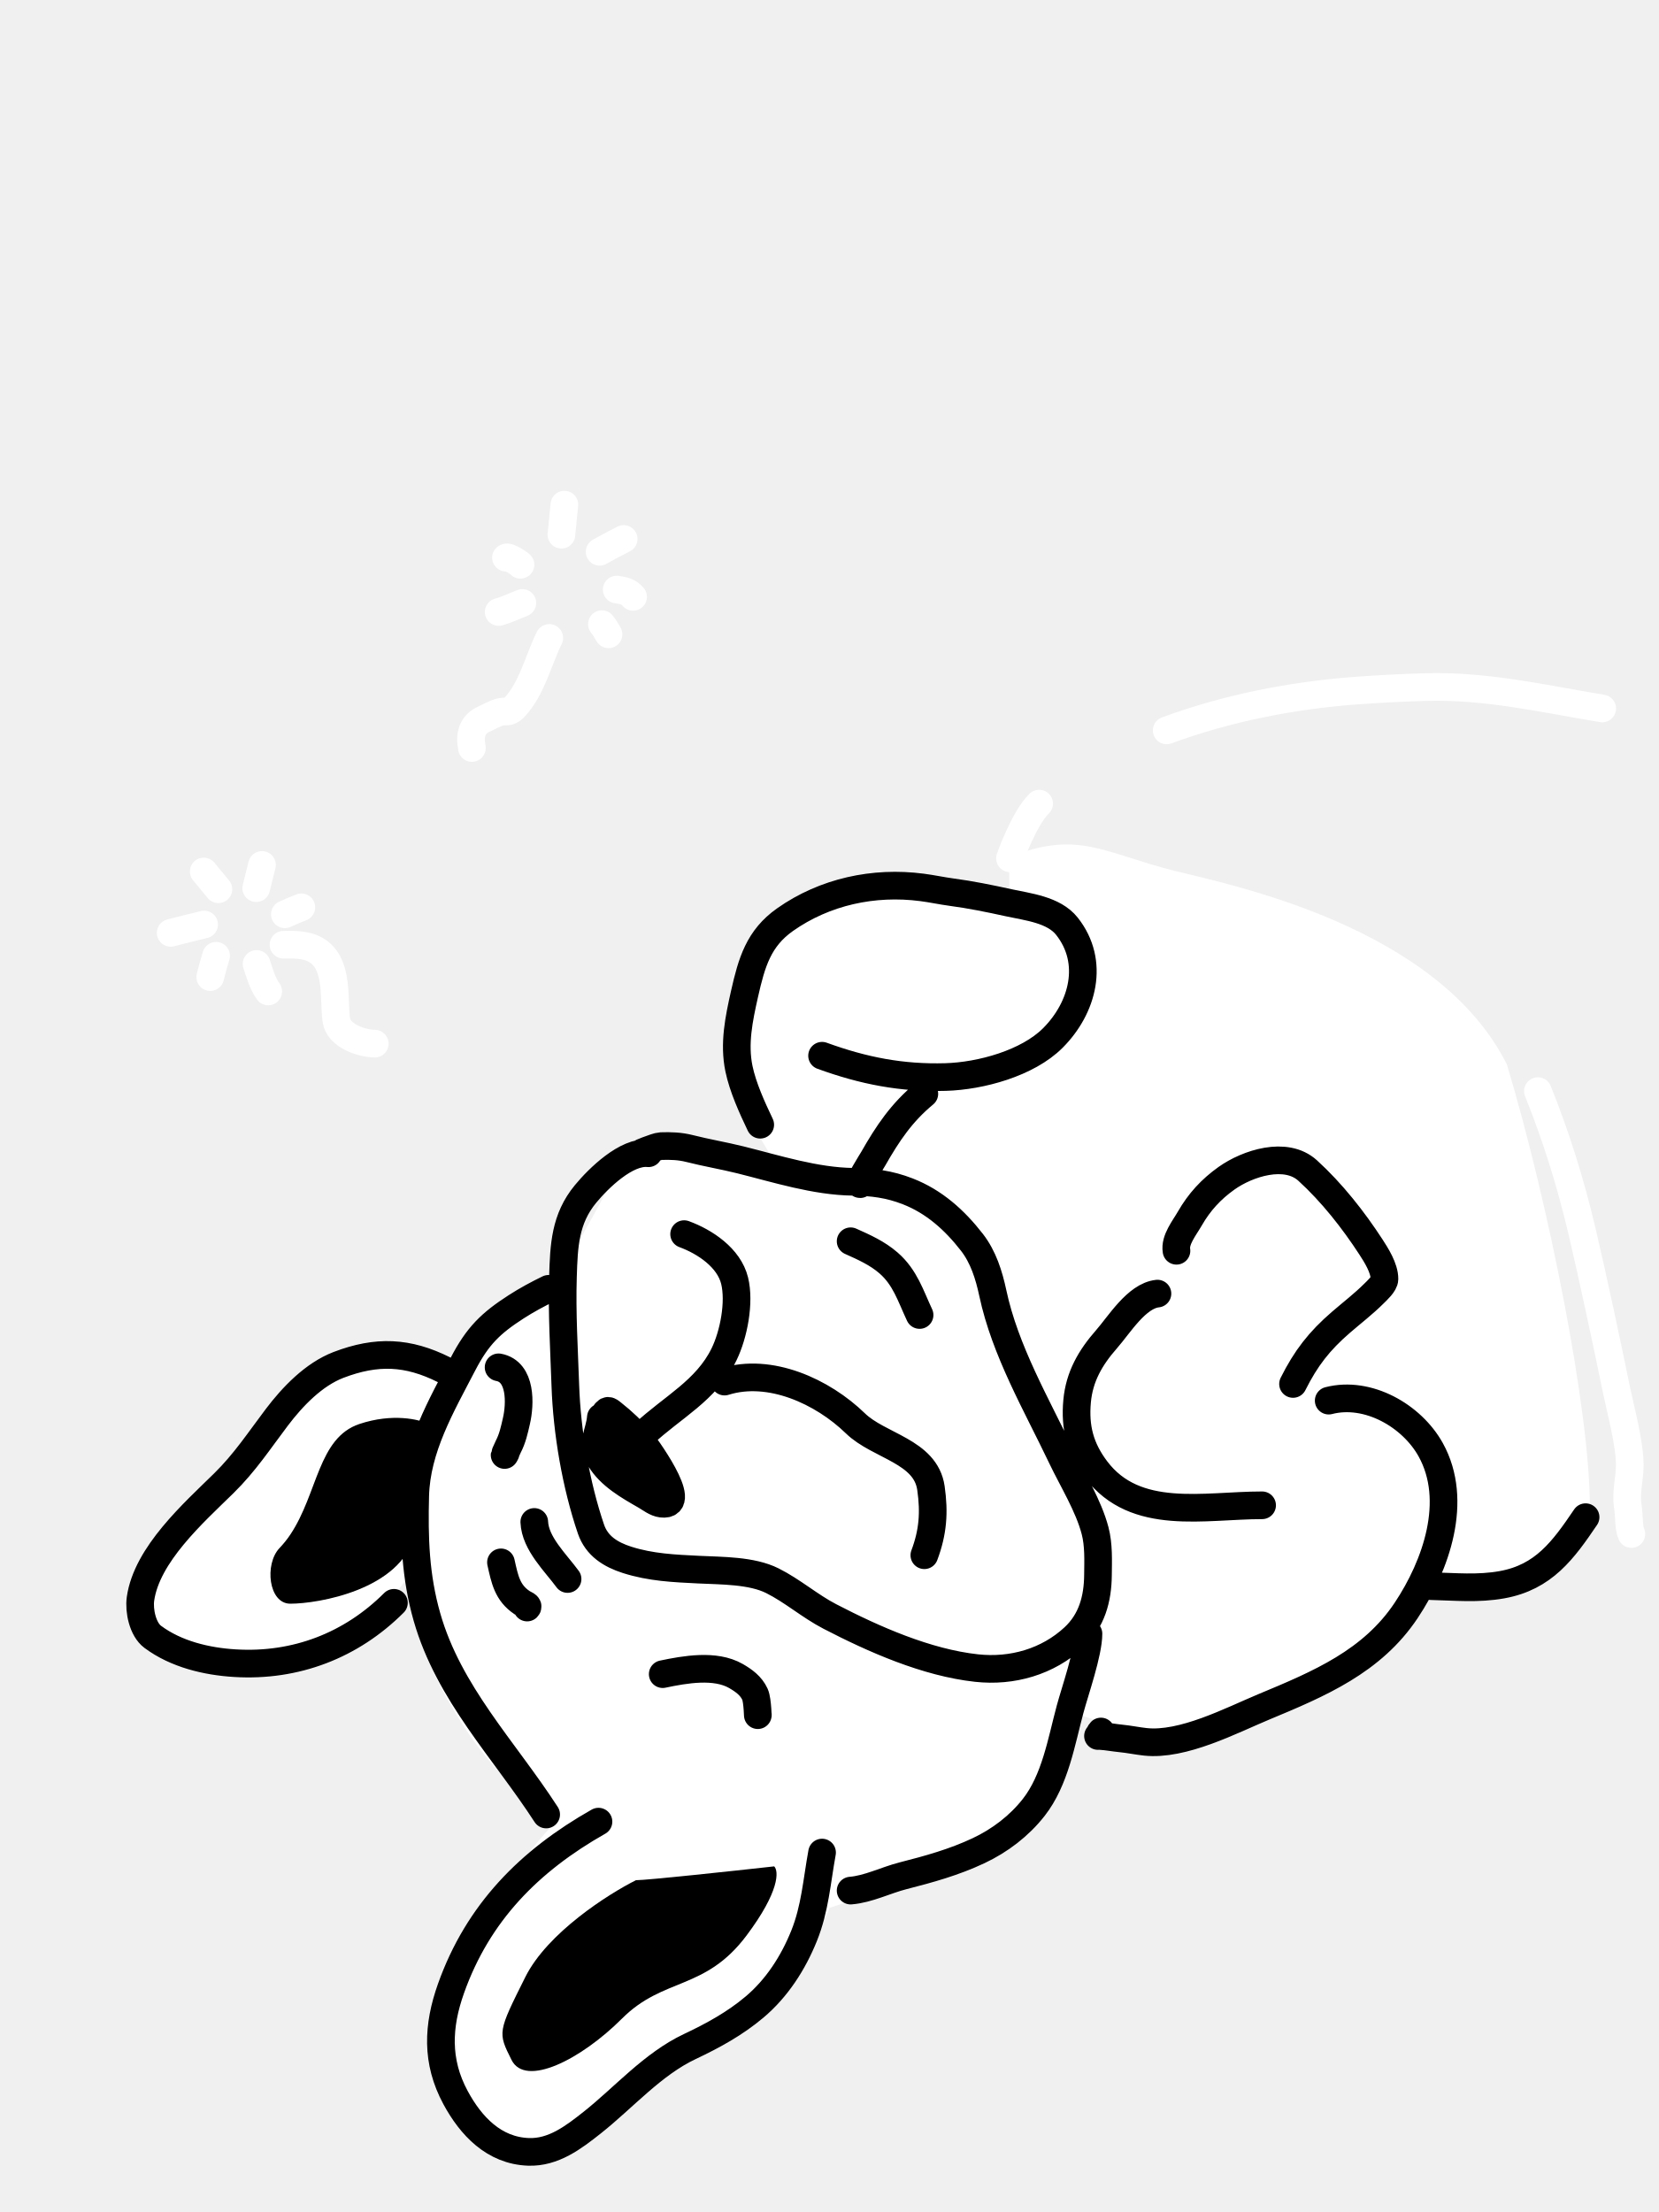
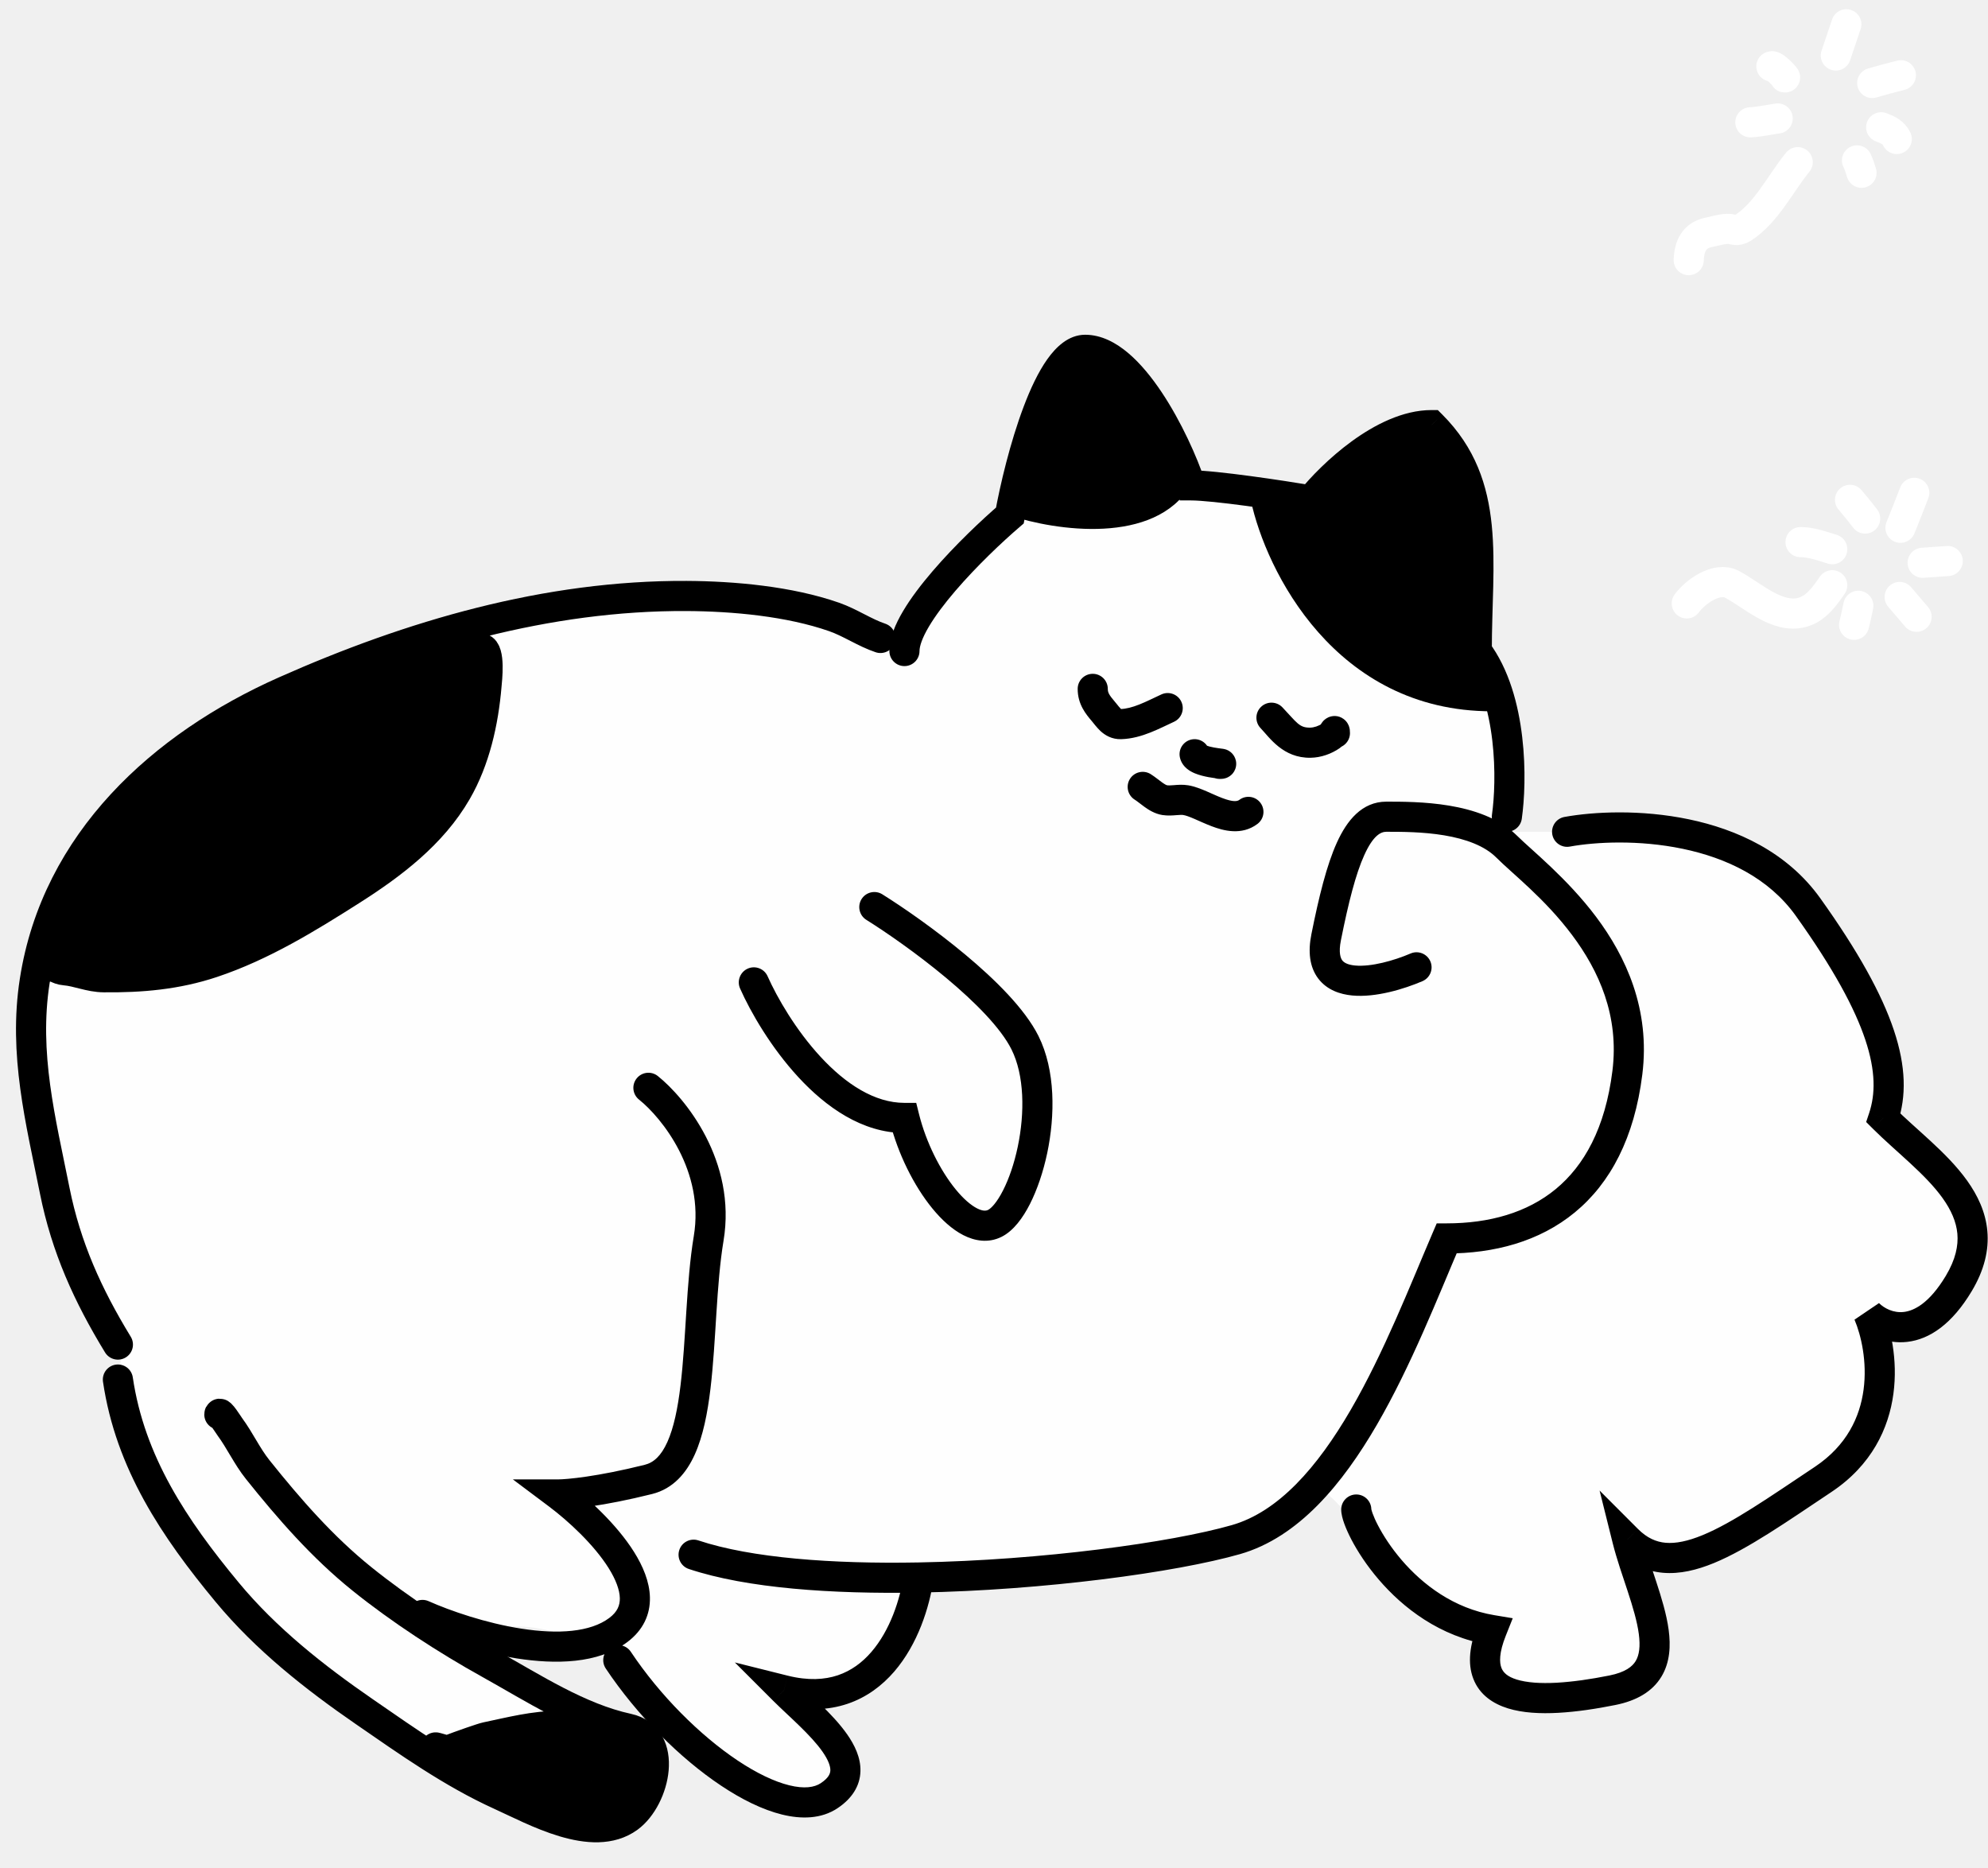
- <svg xmlns="http://www.w3.org/2000/svg" width="60" height="80" viewBox="0 0 60 80" fill="none">
-   <g clip-path="url(#clip0_110_13535)">
-     <path d="M12 49.5C13.6 48.7 15.667 49.167 16.5 49.5L20 46.5C20.5 45.667 21.7 43.6 22.5 42C23.3 40.4 26.5 41.333 28 42L26.5 39.5C26.167 38.667 26 36.4 28 34C30 31.6 31.167 32 31.5 32.5H36.5V31C39 30 39.897 30.849 42.5 31.5C44.5 32 52 33.5 54.5 38.5C56 43.5 57.5 51 57.5 54.5C56 56.5 55.5 58 52 57.5C51.333 58.167 47.5 60.8 45.5 62C43.5 63.2 40.333 62.5 39 62L36.5 66L33 68L30 69C29.833 69.667 28.8 70.3 28 71.5C27.2 72.7 25.5 74.167 24.5 74L22.5 76L19.5 77.5C17.5 78 16.5 76.5 16.5 73.5C16.5 70.97 18.5 67.5 20 66C19.833 65.5 18.107 64.679 16.5 62C15.098 59.663 14.57 57.764 14.915 56.709C14.644 57.283 13.908 58.296 12.5 59C10.5 60 7.5 61 6 60C4.5 59 6 55 8 54C10 53 10 50.5 12 49.5Z" fill="white" />
-     <path d="M27.495 40.677C27.2 40.059 26.865 39.324 26.725 38.651C26.537 37.742 26.724 36.849 26.926 35.95C27.185 34.8 27.437 33.934 28.393 33.26C29.827 32.25 31.6 31.866 33.344 32.094C33.703 32.14 34.056 32.218 34.415 32.266C35.105 32.357 35.796 32.499 36.475 32.648C37.168 32.8 38.11 32.896 38.587 33.499C39.608 34.79 39.165 36.453 38.076 37.542C37.163 38.455 35.464 38.915 34.205 38.952C32.609 38.998 31.23 38.727 29.731 38.182M46.764 50.053C47.228 49.125 47.712 48.499 48.504 47.817C48.898 47.477 49.32 47.153 49.689 46.785C49.8 46.674 50.07 46.433 50.071 46.259C50.075 45.861 49.763 45.379 49.584 45.102C48.943 44.116 48.167 43.13 47.294 42.335C46.505 41.616 45.115 42.076 44.36 42.612C43.801 43.009 43.374 43.474 43.032 44.07C42.831 44.419 42.483 44.841 42.549 45.236M41.861 46.785C41.108 46.865 40.48 47.91 40.016 48.438C39.437 49.097 39.036 49.786 38.955 50.675C38.868 51.627 39.064 52.382 39.643 53.15C41.067 55.037 43.554 54.441 45.646 54.441M48.054 50.656C49.472 50.29 51.06 51.199 51.744 52.433C52.763 54.273 51.94 56.617 50.855 58.245C49.624 60.091 47.721 60.894 45.703 61.733C44.534 62.22 42.778 63.146 41.416 62.995C41.118 62.962 40.826 62.9 40.527 62.871C40.282 62.847 40.041 62.799 39.796 62.785C39.752 62.782 39.749 62.751 39.76 62.716M39.76 62.716C39.786 62.639 39.884 62.543 39.76 62.716ZM39.76 62.716C39.746 62.736 39.73 62.758 39.71 62.785M51.753 57.365C52.629 57.385 53.447 57.471 54.325 57.313C55.83 57.041 56.538 56.063 57.345 54.871M33.43 39.559C32.607 40.239 32.104 40.992 31.586 41.9C31.528 42.002 31.003 42.827 31.108 42.827M23.452 41.709C22.656 41.625 21.648 42.61 21.177 43.181C20.432 44.084 20.395 45.045 20.36 46.178C20.319 47.489 20.401 48.797 20.446 50.106C20.503 51.795 20.83 53.707 21.373 55.301C21.582 55.915 22.09 56.226 22.677 56.414C23.537 56.689 24.379 56.724 25.268 56.768C26.098 56.809 27.18 56.792 27.934 57.169C28.664 57.534 29.285 58.084 30.009 58.46C31.605 59.288 33.509 60.13 35.318 60.328C36.605 60.469 37.892 60.1 38.84 59.22C39.486 58.62 39.702 57.829 39.71 56.964C39.715 56.433 39.741 55.877 39.605 55.358C39.366 54.449 38.794 53.536 38.401 52.711C37.487 50.792 36.352 48.858 35.906 46.765C35.767 46.116 35.564 45.462 35.151 44.93C34.522 44.12 33.78 43.456 32.828 43.086C32.158 42.825 31.557 42.751 30.85 42.741C29.483 42.723 28.091 42.275 26.778 41.948C26.166 41.796 25.542 41.692 24.933 41.537C24.589 41.45 24.255 41.439 23.901 41.451C23.726 41.457 22.92 41.801 23.366 41.623M30.764 44.892C31.249 45.108 31.731 45.324 32.135 45.676C32.736 46.198 32.93 46.861 33.258 47.559M24.742 44.634C25.498 44.911 26.364 45.489 26.568 46.316C26.76 47.098 26.537 48.263 26.185 48.983C25.544 50.294 24.305 50.898 23.28 51.86M26.204 49.967C27.841 49.452 29.745 50.32 30.936 51.477C31.787 52.306 33.478 52.48 33.669 53.819C33.795 54.701 33.743 55.412 33.43 56.247M21.731 51.258C21.683 51.831 21.36 52.186 21.698 52.758C22.056 53.365 22.752 53.755 23.347 54.096C23.524 54.199 23.719 54.358 23.93 54.383C25 54.512 23.238 52.154 23.189 52.099C22.89 51.764 22.515 51.402 22.152 51.119C22.068 51.054 21.975 50.96 21.922 51.086C21.917 51.098 21.914 51.113 21.912 51.128M21.912 51.128C21.895 51.244 21.963 51.401 21.912 51.128ZM21.912 51.128C21.909 51.115 21.906 51.101 21.903 51.086M21.989 51.602C22.26 52.114 22.539 52.628 22.959 53.035C23.109 53.18 23.296 53.299 23.413 53.475C23.687 53.886 22.728 52.758 22.333 52.462M23.968 60.548C24.772 60.379 25.866 60.184 26.616 60.615C26.9 60.779 27.161 60.966 27.304 61.275C27.408 61.499 27.409 62.258 27.409 62.011M18.032 49.451C18.866 49.605 18.817 50.788 18.677 51.392C18.603 51.716 18.536 52.027 18.381 52.323C18.355 52.374 18.169 52.79 18.29 52.548M19.323 55.043C19.354 55.822 20.098 56.52 20.527 57.107M18.118 56.505C18.256 57.121 18.346 57.605 18.883 57.963C18.976 58.025 19.137 58.067 19.065 58.139M19.839 46.612C19.429 46.812 19.052 47.015 18.668 47.262C17.749 47.855 17.275 48.31 16.742 49.337C15.957 50.848 15.061 52.378 15.017 54.096C14.977 55.619 15.02 57.007 15.442 58.484C16.23 61.243 18.231 63.272 19.753 65.624M30.764 68.376C31.407 68.323 32.034 68 32.656 67.841C33.6 67.6 34.504 67.35 35.39 66.933C36.163 66.569 36.861 66.038 37.388 65.365C38.162 64.376 38.385 62.992 38.702 61.815C38.876 61.166 39.366 59.772 39.366 59.086M29.731 67C29.542 68.031 29.478 69.026 29.081 70.011C28.687 70.989 28.098 71.907 27.285 72.591C26.573 73.19 25.782 73.622 24.948 74.016C23.606 74.648 22.564 75.859 21.416 76.768C20.739 77.304 20.012 77.859 19.108 77.825C17.868 77.778 17.031 76.893 16.474 75.86C15.768 74.549 15.827 73.277 16.312 71.913C17.287 69.171 19.148 67.296 21.645 65.882M14.247 57.968C12.706 59.509 10.695 60.285 8.498 60.151C7.47 60.089 6.37 59.827 5.526 59.2C5.159 58.929 5.021 58.249 5.081 57.824C5.309 56.218 6.999 54.719 8.092 53.647C8.857 52.896 9.371 52.106 10.013 51.258C10.58 50.509 11.345 49.709 12.24 49.365C13.628 48.833 14.749 48.885 16.054 49.537" stroke="black" stroke-linecap="round" />
-     <path d="M36.527 31.042C36.527 31.042 37.035 29.593 37.583 29.064M42.195 26.416C44.363 25.616 46.682 25.158 48.981 24.982C49.841 24.917 50.7 24.873 51.562 24.849C53.754 24.786 55.795 25.267 57.947 25.623" stroke="white" stroke-linecap="round" />
-     <path d="M15 55.5C14.6 54.7 15 52.5 15.5 51.5C15.167 51.333 14.2 51.1 13 51.5C11.5 52 11.5 54 10.5 55.5C10.383 55.676 10.25 55.839 10.106 55.991C9.561 56.567 9.707 58 10.5 58C11.5 58 14.5 57.5 15 55.5Z" fill="black" />
-     <path d="M19 71.5C19.8 69.9 22 68.5 23 68C23.4 68 26.5 67.667 28 67.5C28.167 67.667 28.2 68.4 27 70C25.5 72 24 71.5 22.5 73C21 74.5 19 75.5 18.5 74.5C18 73.5 18 73.5 19 71.5Z" fill="black" />
-     <path d="M13.554 37.745C13.061 37.739 12.241 37.451 12.164 36.895C12.06 36.136 12.235 34.998 11.563 34.452C11.194 34.153 10.694 34.16 10.253 34.168M9.701 35.857C9.489 35.56 9.394 35.202 9.279 34.862M10.302 33.067C10.5 32.975 10.697 32.892 10.899 32.814M9.267 32.121L9.475 31.282M7.899 32.161L7.368 31.518M7.383 33.436C6.979 33.533 6.576 33.635 6.173 33.738M7.816 34.567C7.738 34.824 7.667 35.079 7.603 35.338" stroke="white" stroke-linecap="round" />
-     <path d="M17.067 27.052C16.978 26.588 17.062 26.204 17.514 26.002C17.693 25.922 17.885 25.807 18.073 25.756C18.285 25.697 18.395 25.799 18.584 25.604C19.236 24.93 19.464 23.881 19.865 23.072M18.035 22.134C18.327 22.053 18.628 21.908 18.892 21.807M18.299 20.169C18.366 20.088 18.868 20.432 18.823 20.427M20.412 18.25L20.304 19.338M21.686 19.956C21.972 19.793 22.263 19.643 22.556 19.493M22.305 21.322C22.556 21.358 22.741 21.396 22.897 21.586M21.769 22.573C21.864 22.693 21.933 22.81 22.008 22.941" stroke="white" stroke-linecap="round" />
-     <path d="M55.62 39.462C56.294 41.138 56.804 42.784 57.221 44.552C57.599 46.154 58.136 48.676 58.469 50.302C58.602 50.95 58.943 52.196 58.943 52.989C58.943 53.481 58.791 53.972 58.871 54.465C58.921 54.775 58.9 55.277 59.001 55.479" stroke="white" stroke-linecap="round" />
+ <svg xmlns="http://www.w3.org/2000/svg" width="66" height="62" viewBox="0 0 66 62" fill="none">
+   <g id="Group 34549">
+     <path id="Vector 756" opacity="0.95" d="M16 54.113C20 57.5 21 61.5 16 59.113C14.072 58.193 4 51.613 4 45C2.294 41.613 1.001 38 1 32C5.5 21.613 13.899 21.3 17.499 20.5C21.099 19.7 26.527 19.5 29.527 21.613L33.527 17.113C33.527 15.78 33.927 12.913 35.527 12.113C37.127 11.313 38.86 14.446 39.527 16.113L43.527 16.613C44.027 15.613 45.527 13.813 47.527 14.613C49.527 15.413 49.36 19.28 49.027 21.113L50.027 24.613V27.613H53.027C54.227 27.613 57.86 28.613 59.527 29.113L62.527 35.113L63.027 37.113L65.027 39.113L65.527 41.613L64.027 44.113H62.527V45.613L61.027 48.613L55.527 51.613L54.027 51.113L55.027 54.113L54.027 55.613C52.86 55.78 50.427 56.013 50.027 55.613C49.627 55.213 49.86 54.446 50.027 54.113C49.694 53.946 48.727 53.513 47.527 53.113C46.027 52.613 44.027 48.613 43.527 49.613C43.027 50.613 39.527 51.613 37.027 52.113C35.027 52.513 31.86 52.613 30.527 52.613L29.027 55.613C28.627 56.413 27.194 56.613 26.527 56.613C27.027 57.113 28.027 58.313 28.027 59.113C28.027 60.113 26.027 59.613 24.527 59.113C23.027 58.613 20.5 53.113 16 54.113Z" fill="white" />
+     <path id="Vector 757" d="M49.527 23.613C44.327 23.613 42.027 18.947 41.527 16.613H43.527L44.027 15.613L47.527 14.113L49.027 16.613V21.613C49.194 21.78 49.527 22.413 49.527 23.613Z" fill="black" />
+     <path id="Vector 758" d="M36.027 11.613C37.227 11.213 38.861 14.446 39.527 16.113C38.327 18.113 35.027 17.613 33.527 17.113C33.861 15.447 34.827 12.013 36.027 11.613Z" fill="black" />
+     <path id="Vector" d="M51.938 27.121C51.666 27.171 51.486 27.431 51.535 27.703C51.585 27.974 51.845 28.155 52.117 28.105L51.938 27.121ZM60.027 30.113L59.62 30.404L60.027 30.113ZM62.527 37.113L62.053 36.955L61.955 37.248L62.174 37.467L62.527 37.113ZM65.027 42.613L65.456 42.87L65.027 42.613ZM62.027 43.613L62.381 43.26L61.568 43.81L62.027 43.613ZM60.527 49.113L60.805 49.529L60.527 49.113ZM54.027 51.113L54.381 50.76L53.105 49.483L53.542 51.234L54.027 51.113ZM49.527 54.113L49.992 54.299L50.222 53.722L49.609 53.62L49.527 54.113ZM45.527 50.113C45.527 49.837 45.303 49.613 45.027 49.613C44.751 49.613 44.527 49.837 44.527 50.113H45.527ZM47.224 32.573C47.478 32.464 47.596 32.17 47.487 31.916C47.378 31.662 47.084 31.545 46.83 31.654L47.224 32.573ZM44.027 31.113L43.537 31.015L44.027 31.113ZM48.027 41.113V40.613H47.698L47.568 40.916L48.027 41.113ZM41.027 51.113L41.165 51.594L41.027 51.113ZM23.186 51.139C22.924 51.051 22.64 51.193 22.553 51.455C22.466 51.717 22.607 52 22.869 52.087L23.186 51.139ZM26.027 56.113L26.149 55.628L24.397 55.19L25.674 56.467L26.027 56.113ZM20.943 54.836C20.79 54.606 20.48 54.544 20.25 54.697C20.02 54.85 19.958 55.161 20.111 55.391L20.943 54.836ZM21.84 35.723C21.624 35.55 21.309 35.585 21.137 35.801C20.964 36.017 20.999 36.331 21.215 36.504L21.84 35.723ZM23.527 41.113L24.02 41.196H24.02L23.527 41.113ZM21.527 49.113L21.406 48.628L21.406 48.628L21.527 49.113ZM18.527 49.613V49.113H17.027L18.227 50.013L18.527 49.613ZM20.527 54.113L20.227 53.713L20.527 54.113ZM14.23 53.156C13.978 53.044 13.683 53.158 13.57 53.41C13.458 53.663 13.572 53.958 13.824 54.07L14.23 53.156ZM25.484 32.41C25.372 32.158 25.077 32.044 24.824 32.156C24.572 32.269 24.458 32.564 24.57 32.816L25.484 32.41ZM30.027 37.113L30.512 36.992L30.418 36.613H30.027V37.113ZM34.027 34.613L33.58 34.837L34.027 34.613ZM29.292 29.689C29.058 29.543 28.75 29.614 28.603 29.848C28.457 30.082 28.528 30.391 28.762 30.537L29.292 29.689ZM49.532 27.043C49.493 27.316 49.683 27.569 49.957 27.608C50.23 27.647 50.483 27.457 50.522 27.184L49.532 27.043ZM49.027 21.613H48.527V21.78L48.627 21.913L49.027 21.613ZM47.527 14.113L47.881 13.76L47.734 13.613H47.527V14.113ZM43.527 16.613L43.445 17.107L43.734 17.155L43.918 16.926L43.527 16.613ZM39.527 16.113L39.053 16.271L39.167 16.613H39.527V16.113ZM33.527 17.113L33.853 17.493L33.987 17.377L34.019 17.203L33.527 17.113ZM29.527 21.613C29.527 21.889 29.751 22.113 30.027 22.113C30.303 22.113 30.527 21.889 30.527 21.613H29.527ZM36.778 22.869C36.778 22.593 36.554 22.369 36.278 22.369C36.002 22.369 35.778 22.593 35.778 22.869H36.778ZM36.633 23.621L37.013 23.297L36.633 23.621ZM37.207 24.039L37.194 23.539L37.207 24.039ZM38.975 23.962C39.226 23.847 39.336 23.55 39.221 23.299C39.106 23.048 38.809 22.938 38.558 23.053L38.975 23.962ZM42.575 23.482C42.384 23.282 42.068 23.274 41.868 23.464C41.667 23.654 41.659 23.971 41.849 24.171L42.575 23.482ZM43.502 24.656L43.51 25.156H43.51L43.502 24.656ZM44.187 24.429L44.47 24.841L44.187 24.429ZM43.818 24.337C43.818 24.613 44.041 24.837 44.318 24.837C44.594 24.837 44.818 24.613 44.818 24.337H43.818ZM40.148 24.93C40.088 24.661 39.821 24.491 39.551 24.551C39.282 24.611 39.112 24.878 39.172 25.147L40.148 24.93ZM40.489 24.858C40.213 24.858 39.989 25.082 39.989 25.358C39.989 25.634 40.213 25.858 40.489 25.858V24.858ZM38.2 25.698C37.965 25.553 37.657 25.626 37.512 25.86C37.367 26.095 37.439 26.403 37.674 26.549L38.2 25.698ZM38.667 26.563L38.588 27.057L38.667 26.563ZM39.366 26.563L39.285 27.057L39.366 26.563ZM41.746 27.353C41.967 27.187 42.012 26.874 41.846 26.653C41.681 26.432 41.367 26.387 41.146 26.553L41.746 27.353ZM52.117 28.105C52.979 27.948 54.413 27.876 55.863 28.178C57.313 28.48 58.719 29.142 59.62 30.404L60.434 29.823C59.335 28.284 57.659 27.53 56.067 27.199C54.475 26.867 52.909 26.945 51.938 27.121L52.117 28.105ZM59.62 30.404C62.115 33.896 62.469 35.708 62.053 36.955L63.002 37.271C63.586 35.518 62.94 33.331 60.434 29.823L59.62 30.404ZM62.174 37.467C62.556 37.849 63.021 38.249 63.422 38.621C63.838 39.006 64.214 39.384 64.496 39.779C64.775 40.17 64.946 40.556 64.983 40.955C65.018 41.349 64.928 41.806 64.599 42.356L65.456 42.87C65.876 42.17 66.036 41.503 65.978 40.865C65.921 40.233 65.654 39.681 65.309 39.197C64.966 38.717 64.529 38.282 64.101 37.887C63.658 37.477 63.248 37.127 62.881 36.76L62.174 37.467ZM64.599 42.356C64.047 43.275 63.539 43.515 63.207 43.554C62.858 43.595 62.552 43.43 62.381 43.26L61.674 43.967C62.003 44.296 62.597 44.632 63.323 44.547C64.066 44.461 64.808 43.951 65.456 42.87L64.599 42.356ZM61.568 43.81C61.788 44.324 61.993 45.208 61.869 46.134C61.748 47.042 61.313 47.988 60.25 48.697L60.805 49.529C62.141 48.638 62.707 47.417 62.86 46.267C63.012 45.135 62.767 44.069 62.487 43.416L61.568 43.81ZM60.25 48.697C58.722 49.716 57.528 50.55 56.525 50.963C56.032 51.166 55.632 51.246 55.298 51.217C54.979 51.189 54.68 51.058 54.381 50.76L53.674 51.467C54.125 51.918 54.638 52.163 55.21 52.213C55.766 52.261 56.335 52.123 56.905 51.888C58.027 51.426 59.333 50.511 60.805 49.529L60.25 48.697ZM53.542 51.234C53.673 51.758 53.87 52.316 54.037 52.824C54.209 53.348 54.351 53.824 54.407 54.242C54.463 54.663 54.42 54.949 54.303 55.143C54.195 55.322 53.967 55.515 53.429 55.623L53.625 56.603C54.338 56.461 54.86 56.154 55.158 55.661C55.447 55.183 55.467 54.626 55.398 54.109C55.329 53.59 55.158 53.034 54.987 52.512C54.81 51.972 54.632 51.469 54.512 50.992L53.542 51.234ZM53.429 55.623C52.818 55.745 52.218 55.834 51.68 55.864C51.135 55.894 50.687 55.86 50.362 55.76C50.044 55.663 49.904 55.523 49.845 55.37C49.778 55.197 49.763 54.871 49.992 54.299L49.063 53.927C48.792 54.605 48.714 55.217 48.913 55.731C49.119 56.266 49.573 56.564 50.068 56.716C50.556 56.866 51.139 56.895 51.734 56.862C52.337 56.829 52.987 56.731 53.625 56.603L53.429 55.623ZM49.609 53.62C48.261 53.395 47.233 52.605 46.532 51.788C46.183 51.38 45.923 50.975 45.752 50.647C45.666 50.484 45.606 50.345 45.568 50.239C45.525 50.118 45.527 50.084 45.527 50.113H44.527C44.527 50.267 44.577 50.437 44.627 50.577C44.683 50.733 44.763 50.914 44.865 51.11C45.07 51.502 45.372 51.971 45.773 52.438C46.572 53.371 47.794 54.331 49.445 54.606L49.609 53.62ZM46.83 31.654C46.27 31.894 45.514 32.103 44.987 32.053C44.732 32.029 44.615 31.952 44.562 31.882C44.511 31.814 44.432 31.637 44.518 31.211L43.537 31.015C43.422 31.589 43.473 32.1 43.764 32.485C44.054 32.868 44.493 33.01 44.892 33.048C45.674 33.123 46.618 32.832 47.224 32.573L46.83 31.654ZM44.518 31.211C44.768 29.96 45.009 29.012 45.295 28.383C45.59 27.734 45.841 27.613 46.027 27.613V26.613C45.214 26.613 44.715 27.242 44.385 27.969C44.046 28.714 43.787 29.766 43.537 31.015L44.518 31.211ZM46.027 27.613C46.53 27.613 47.241 27.614 47.945 27.731C48.66 27.851 49.285 28.078 49.674 28.467L50.381 27.759C49.77 27.149 48.894 26.876 48.11 26.745C47.313 26.612 46.525 26.613 46.027 26.613V27.613ZM49.674 28.467C50.234 29.027 51.279 29.823 52.19 31.038C53.08 32.225 53.76 33.722 53.531 35.551L54.523 35.675C54.795 33.504 53.975 31.751 52.99 30.438C52.026 29.153 50.821 28.199 50.381 27.759L49.674 28.467ZM53.531 35.551C53.293 37.454 52.59 38.7 51.647 39.477C50.698 40.258 49.447 40.613 48.027 40.613V41.613C49.607 41.613 51.106 41.218 52.283 40.249C53.465 39.276 54.261 37.772 54.523 35.675L53.531 35.551ZM47.568 40.916C46.808 42.689 45.95 44.896 44.845 46.8C43.731 48.718 42.441 50.189 40.89 50.632L41.165 51.594C43.114 51.037 44.574 49.258 45.71 47.302C46.855 45.33 47.747 43.037 48.487 41.31L47.568 40.916ZM40.89 50.632C38.879 51.207 34.591 51.795 30.486 51.87L30.505 52.87C34.66 52.794 39.041 52.2 41.165 51.594L40.89 50.632ZM30.486 51.87C27.634 51.922 24.942 51.724 23.186 51.139L22.869 52.087C24.797 52.73 27.632 52.922 30.505 52.87L30.486 51.87ZM30.001 52.297C29.883 53.099 29.55 54.122 28.929 54.841C28.624 55.195 28.256 55.467 27.814 55.616C27.375 55.763 26.829 55.798 26.149 55.628L25.906 56.598C26.747 56.809 27.489 56.78 28.133 56.564C28.774 56.348 29.286 55.958 29.686 55.495C30.476 54.58 30.857 53.351 30.99 52.443L30.001 52.297ZM25.674 56.467C25.916 56.709 26.273 57.033 26.546 57.3C26.845 57.592 27.114 57.877 27.305 58.15C27.502 58.431 27.57 58.635 27.567 58.772C27.564 58.867 27.526 59.013 27.25 59.197L27.805 60.029C28.279 59.713 28.553 59.297 28.566 58.798C28.578 58.341 28.365 57.92 28.125 57.577C27.878 57.224 27.553 56.885 27.244 56.583C26.907 56.256 26.639 56.018 26.381 55.76L25.674 56.467ZM27.25 59.197C27.038 59.338 26.702 59.392 26.202 59.268C25.707 59.146 25.12 58.866 24.492 58.447C23.238 57.611 21.909 56.285 20.943 54.836L20.111 55.391C21.146 56.942 22.567 58.365 23.938 59.279C24.622 59.736 25.317 60.08 25.962 60.239C26.603 60.397 27.267 60.388 27.805 60.029L27.25 59.197ZM21.215 36.504C21.979 37.115 23.392 38.885 23.034 41.031L24.02 41.196C24.463 38.541 22.742 36.445 21.84 35.723L21.215 36.504ZM23.034 41.031C22.904 41.809 22.841 42.676 22.786 43.527C22.731 44.387 22.685 45.227 22.593 45.991C22.501 46.76 22.367 47.401 22.157 47.869C21.95 48.33 21.703 48.554 21.406 48.628L21.649 49.598C22.352 49.422 22.792 48.897 23.069 48.279C23.343 47.669 23.491 46.904 23.586 46.11C23.682 45.312 23.73 44.434 23.784 43.591C23.839 42.738 23.9 41.917 24.02 41.196L23.034 41.031ZM21.406 48.628C19.829 49.023 18.805 49.113 18.527 49.113V50.113C18.916 50.113 20.026 50.004 21.649 49.598L21.406 48.628ZM18.227 50.013C18.87 50.495 19.716 51.277 20.204 52.054C20.449 52.444 20.572 52.785 20.578 53.055C20.582 53.291 20.501 53.508 20.227 53.713L20.827 54.513C21.353 54.119 21.589 53.599 21.577 53.034C21.566 52.505 21.339 51.982 21.051 51.523C20.472 50.599 19.518 49.731 18.827 49.213L18.227 50.013ZM20.227 53.713C19.601 54.183 18.534 54.258 17.316 54.069C16.132 53.886 14.95 53.476 14.23 53.156L13.824 54.07C14.605 54.417 15.873 54.858 17.163 55.057C18.42 55.252 19.854 55.244 20.827 54.513L20.227 53.713ZM24.57 32.816C24.921 33.606 25.599 34.78 26.51 35.765C27.41 36.739 28.618 37.613 30.027 37.613V36.613C29.037 36.613 28.078 35.988 27.244 35.086C26.422 34.197 25.8 33.121 25.484 32.41L24.57 32.816ZM29.542 37.234C29.809 38.3 30.34 39.368 30.953 40.117C31.258 40.49 31.606 40.812 31.979 41.003C32.358 41.198 32.813 41.279 33.251 41.06L32.804 40.166C32.741 40.197 32.634 40.216 32.435 40.114C32.23 40.008 31.984 39.799 31.727 39.484C31.215 38.858 30.746 37.926 30.512 36.992L29.542 37.234ZM33.251 41.06C33.65 40.861 33.962 40.425 34.192 39.973C34.434 39.497 34.634 38.907 34.767 38.279C35.027 37.04 35.047 35.534 34.475 34.39L33.58 34.837C34.008 35.692 34.027 36.936 33.788 38.073C33.67 38.632 33.496 39.136 33.3 39.519C33.093 39.927 32.904 40.116 32.804 40.166L33.251 41.06ZM34.475 34.39C34.024 33.489 33.034 32.515 32.048 31.692C31.044 30.854 29.975 30.116 29.292 29.689L28.762 30.537C29.413 30.944 30.444 31.656 31.407 32.46C32.388 33.278 33.231 34.138 33.58 34.837L34.475 34.39ZM50.522 27.184C50.611 26.561 50.663 25.543 50.536 24.468C50.411 23.4 50.104 22.215 49.427 21.313L48.627 21.913C49.151 22.611 49.427 23.593 49.543 24.584C49.659 25.567 49.61 26.499 49.532 27.043L50.522 27.184ZM49.527 21.613C49.527 20.87 49.558 20.17 49.574 19.468C49.59 18.777 49.59 18.095 49.525 17.439C49.392 16.11 48.985 14.864 47.881 13.76L47.174 14.467C48.07 15.363 48.413 16.367 48.53 17.538C48.589 18.131 48.59 18.762 48.574 19.446C48.559 20.119 48.527 20.856 48.527 21.613H49.527ZM47.527 13.613C46.569 13.613 45.629 14.104 44.883 14.646C44.126 15.197 43.494 15.854 43.137 16.301L43.918 16.926C44.227 16.539 44.795 15.946 45.471 15.455C46.159 14.955 46.886 14.613 47.527 14.613V13.613ZM43.609 16.12C43.105 16.036 42.3 15.91 41.519 15.805C40.75 15.702 39.967 15.613 39.527 15.613V16.613C39.888 16.613 40.605 16.691 41.386 16.796C42.154 16.9 42.949 17.024 43.445 17.107L43.609 16.12ZM40.002 15.955C39.74 15.17 39.222 14.004 38.568 13.023C38.242 12.534 37.868 12.07 37.46 11.724C37.057 11.382 36.57 11.113 36.027 11.113V12.113C36.235 12.113 36.498 12.219 36.813 12.487C37.124 12.75 37.438 13.13 37.736 13.578C38.333 14.473 38.815 15.557 39.053 16.271L40.002 15.955ZM36.027 11.113C35.467 11.113 35.051 11.53 34.77 11.925C34.469 12.349 34.207 12.91 33.985 13.499C33.537 14.682 33.205 16.089 33.035 17.024L34.019 17.203C34.183 16.304 34.501 14.961 34.92 13.853C35.131 13.296 35.357 12.826 35.585 12.504C35.833 12.155 35.988 12.113 36.027 12.113V11.113ZM33.202 16.734C32.605 17.246 31.71 18.089 30.96 18.963C30.586 19.399 30.237 19.855 29.98 20.29C29.732 20.709 29.527 21.174 29.527 21.613H30.527C30.527 21.453 30.614 21.18 30.84 20.799C31.057 20.434 31.365 20.027 31.719 19.614C32.428 18.788 33.283 17.981 33.853 17.493L33.202 16.734ZM35.778 22.869C35.778 23.385 36.053 23.711 36.252 23.945L37.013 23.297C36.816 23.066 36.778 22.988 36.778 22.869H35.778ZM36.252 23.945C36.286 23.985 36.419 24.162 36.536 24.27C36.685 24.407 36.91 24.547 37.22 24.539L37.194 23.539C37.202 23.539 37.216 23.542 37.227 23.547C37.236 23.55 37.232 23.551 37.214 23.535C37.195 23.517 37.172 23.492 37.137 23.449C37.119 23.427 37.103 23.406 37.081 23.379C37.061 23.354 37.038 23.326 37.013 23.297L36.252 23.945ZM37.22 24.539C37.578 24.529 37.908 24.43 38.195 24.316C38.47 24.207 38.759 24.061 38.975 23.962L38.558 23.053C38.287 23.177 38.071 23.29 37.826 23.387C37.592 23.48 37.386 23.534 37.194 23.539L37.22 24.539ZM41.849 24.171C42.15 24.487 42.594 25.17 43.51 25.156L43.495 24.156C43.133 24.162 43.055 23.988 42.575 23.482L41.849 24.171ZM43.51 25.156C43.857 25.151 44.202 25.026 44.47 24.841L43.903 24.017C43.778 24.103 43.623 24.154 43.495 24.156L43.51 25.156ZM44.47 24.841C44.573 24.77 44.635 24.68 44.661 24.64C44.678 24.616 44.691 24.593 44.7 24.578C44.712 24.555 44.711 24.558 44.715 24.551C44.722 24.539 44.705 24.571 44.673 24.607C44.66 24.621 44.605 24.683 44.51 24.726C44.456 24.75 44.375 24.775 44.277 24.769C44.173 24.762 44.082 24.725 44.011 24.671C43.887 24.579 43.848 24.462 43.839 24.436C43.825 24.395 43.821 24.362 43.82 24.353C43.817 24.331 43.818 24.321 43.818 24.337H44.818C44.818 24.31 44.817 24.269 44.812 24.226C44.809 24.205 44.803 24.165 44.787 24.118C44.776 24.085 44.734 23.963 44.608 23.87C44.433 23.739 44.232 23.755 44.1 23.814C44.001 23.859 43.942 23.924 43.925 23.942C43.885 23.988 43.858 24.035 43.854 24.042C43.848 24.053 43.834 24.078 43.833 24.079C43.831 24.083 43.829 24.086 43.828 24.088C43.827 24.09 43.826 24.09 43.826 24.09C43.826 24.09 43.827 24.089 43.829 24.086C43.831 24.083 43.835 24.079 43.84 24.073C43.849 24.063 43.869 24.041 43.903 24.017L44.47 24.841ZM39.172 25.147C39.212 25.329 39.322 25.451 39.408 25.522C39.495 25.593 39.589 25.64 39.665 25.672C39.819 25.736 39.989 25.775 40.119 25.799C40.254 25.823 40.375 25.838 40.432 25.845C40.439 25.846 40.445 25.846 40.449 25.847C40.454 25.848 40.455 25.848 40.455 25.848C40.455 25.848 40.453 25.848 40.45 25.847C40.448 25.847 40.442 25.846 40.434 25.844C40.429 25.843 40.409 25.839 40.383 25.83C40.371 25.826 40.343 25.817 40.309 25.799C40.297 25.792 40.184 25.737 40.108 25.606C40.061 25.524 40.024 25.404 40.05 25.265C40.074 25.135 40.143 25.047 40.192 24.999C40.276 24.917 40.366 24.888 40.381 24.883C40.432 24.866 40.475 24.861 40.478 24.861C40.491 24.859 40.501 24.858 40.504 24.858C40.509 24.858 40.512 24.858 40.512 24.858C40.513 24.858 40.508 24.858 40.489 24.858V25.858C40.508 25.858 40.529 25.858 40.547 25.857C40.552 25.857 40.574 25.856 40.599 25.853C40.605 25.853 40.649 25.848 40.701 25.83C40.716 25.825 40.807 25.796 40.891 25.714C40.94 25.666 41.009 25.578 41.033 25.447C41.059 25.308 41.022 25.188 40.974 25.106C40.898 24.974 40.786 24.92 40.773 24.913C40.739 24.895 40.71 24.885 40.697 24.881C40.67 24.872 40.648 24.867 40.641 24.866C40.623 24.862 40.608 24.86 40.601 24.859C40.587 24.856 40.569 24.854 40.555 24.853C40.495 24.845 40.402 24.834 40.3 24.815C40.194 24.796 40.106 24.772 40.051 24.75C40.024 24.738 40.027 24.735 40.044 24.75C40.061 24.764 40.123 24.821 40.148 24.93L39.172 25.147ZM37.674 26.549C37.707 26.569 37.748 26.599 37.804 26.642C37.855 26.68 37.926 26.736 37.994 26.785C38.126 26.88 38.333 27.016 38.588 27.057L38.746 26.069C38.746 26.07 38.743 26.069 38.735 26.066C38.727 26.063 38.715 26.058 38.7 26.051C38.668 26.034 38.629 26.009 38.578 25.973C38.525 25.935 38.476 25.897 38.411 25.847C38.351 25.801 38.278 25.747 38.2 25.698L37.674 26.549ZM38.588 27.057C38.772 27.086 38.95 27.07 39.057 27.061C39.186 27.051 39.241 27.049 39.285 27.057L39.446 26.07C39.263 26.04 39.084 26.056 38.978 26.065C38.85 26.075 38.793 26.077 38.746 26.069L38.588 27.057ZM39.285 27.057C39.365 27.07 39.48 27.11 39.657 27.187C39.811 27.253 40.026 27.354 40.225 27.429C40.604 27.573 41.218 27.75 41.746 27.353L41.146 26.553C41.079 26.604 40.946 26.633 40.58 26.494C40.408 26.429 40.251 26.354 40.053 26.268C39.877 26.193 39.66 26.105 39.446 26.07L39.285 27.057Z" fill="black" />
+     <path id="Vector_2" d="M55.999 20.032C56.29 19.634 57.002 19.135 57.498 19.396C58.176 19.753 59 20.558 59.835 20.328C60.293 20.203 60.578 19.792 60.829 19.429M59.776 17.997C60.141 17.998 60.488 18.128 60.83 18.233M61.695 20.11C61.654 20.324 61.607 20.532 61.554 20.742M63.067 19.818L63.629 20.476M63.83 18.683L64.663 18.625M63.094 17.521C63.251 17.136 63.402 16.749 63.552 16.361M61.922 17.215C61.759 17.002 61.592 16.796 61.419 16.593" stroke="white" stroke-linecap="round" />
+     <path id="Vector_3" d="M56.064 8.636C56.082 8.164 56.249 7.808 56.736 7.712C56.928 7.674 57.141 7.606 57.335 7.598C57.555 7.588 57.64 7.712 57.867 7.564C58.654 7.054 59.111 6.083 59.684 5.384M58.11 4.06C58.413 4.046 58.739 3.972 59.018 3.933M58.808 2.204C58.891 2.14 59.304 2.587 59.26 2.573M61.297 0.807L60.948 1.843M62.156 2.755C62.472 2.661 62.788 2.58 63.108 2.498M62.454 4.225C62.69 4.316 62.862 4.395 62.971 4.615M61.651 5.325C61.716 5.463 61.757 5.592 61.801 5.736" stroke="white" stroke-linecap="round" />
+     <path id="Vector_4" d="M3.914 45.798C4.32 48.553 5.785 50.738 7.54 52.856C8.829 54.413 10.441 55.684 12.095 56.824C13.539 57.82 15.007 58.864 16.611 59.592C17.741 60.104 19.684 61.204 20.869 60.34C21.754 59.694 22.21 57.682 20.843 57.385C19.216 57.032 17.69 56.031 16.249 55.23C14.82 54.436 13.294 53.445 12.017 52.417C10.706 51.363 9.605 50.099 8.559 48.792C8.199 48.342 7.968 47.824 7.63 47.366C7.587 47.308 7.282 46.817 7.282 46.959M3.914 44.637C2.916 43.003 2.194 41.41 1.817 39.527C1.349 37.188 0.777 34.984 1.153 32.566C1.869 27.946 5.389 24.754 9.456 22.947C13.654 21.081 18.165 19.762 22.791 19.785C24.355 19.793 26.208 19.962 27.694 20.482C28.226 20.668 28.709 21.005 29.23 21.179M15.991 21.527C16.283 21.6 16.169 22.569 16.152 22.76C16.05 23.966 15.769 25.229 15.159 26.282C14.347 27.686 13.022 28.69 11.675 29.547C10.21 30.479 8.701 31.407 7.043 31.96C5.86 32.354 4.686 32.455 3.449 32.443C2.971 32.439 2.583 32.246 2.146 32.211C1.72 32.177 1.415 31.654 1.591 32.095M14.365 58.34C14.332 58.329 14.523 58.245 14.792 58.141M14.792 58.141C14.811 58.133 14.831 58.126 14.851 58.118M14.792 58.141C14.853 58.163 14.909 58.184 14.946 58.198C16.204 58.663 17.438 59.244 18.714 59.656C19.417 59.883 20.56 60.03 20.869 59.153C20.98 58.836 21.105 58.201 20.959 57.876C20.596 57.068 19.205 57.295 18.559 57.295C17.728 57.295 16.955 57.5 16.146 57.669C16.017 57.696 15.334 57.933 14.851 58.118M14.792 58.141C14.607 58.072 14.377 57.984 14.495 58.017C14.613 58.051 14.732 58.085 14.851 58.118M14.851 58.118C15.652 58.342 16.462 58.549 17.275 58.721C17.406 58.748 19.579 58.987 19.172 58.74C19.052 58.667 18.921 58.614 18.782 58.573M18.782 58.573C18.562 58.508 18.323 58.475 18.088 58.453M18.782 58.573C18.498 58.55 18.214 58.519 17.93 58.484M18.782 58.573C19.262 58.61 19.743 58.621 20.224 58.572C20.263 58.568 20.985 58.532 20.791 58.288C20.397 57.792 18.704 57.944 19.759 58.276C20.559 58.527 19.754 58.281 19.176 58.121M18.088 58.453C17.881 58.434 17.676 58.423 17.488 58.404C16.867 58.343 16.444 58.298 17.398 58.417C17.575 58.44 17.752 58.462 17.93 58.484M18.088 58.453C18.567 58.359 19.107 58.226 19.176 58.121M18.088 58.453C18.035 58.464 17.982 58.474 17.93 58.484M17.93 58.484C17.69 58.529 17.483 58.561 17.385 58.572M19.176 58.121C18.981 58.067 18.813 58.023 18.74 58.011C18.634 57.993 18.654 57.985 18.738 57.98M19.176 58.121C19.213 58.064 19.111 58.015 18.785 57.985C18.77 57.984 18.754 57.982 18.738 57.98M18.738 57.98C19.039 57.965 20.163 58.005 19.165 57.876C18.595 57.801 17.974 57.682 17.398 57.695C16.94 57.705 18.229 57.927 18.738 57.98ZM19.127 59.037C19.042 59.519 20.034 59.555 20.52 59.501" stroke="black" stroke-linecap="round" />
+     <path id="Vector 755" d="M11 30C15.465 27.023 16.5 24 15.5 21C6.7 23 2.5 26.5 1 32C2.333 32.5 5 34 11 30Z" fill="black" />
  </g>
-   <defs>
-     <clipPath id="clip0_110_13535">
-       <rect width="60" height="80" fill="white" />
-     </clipPath>
-   </defs>
</svg>
